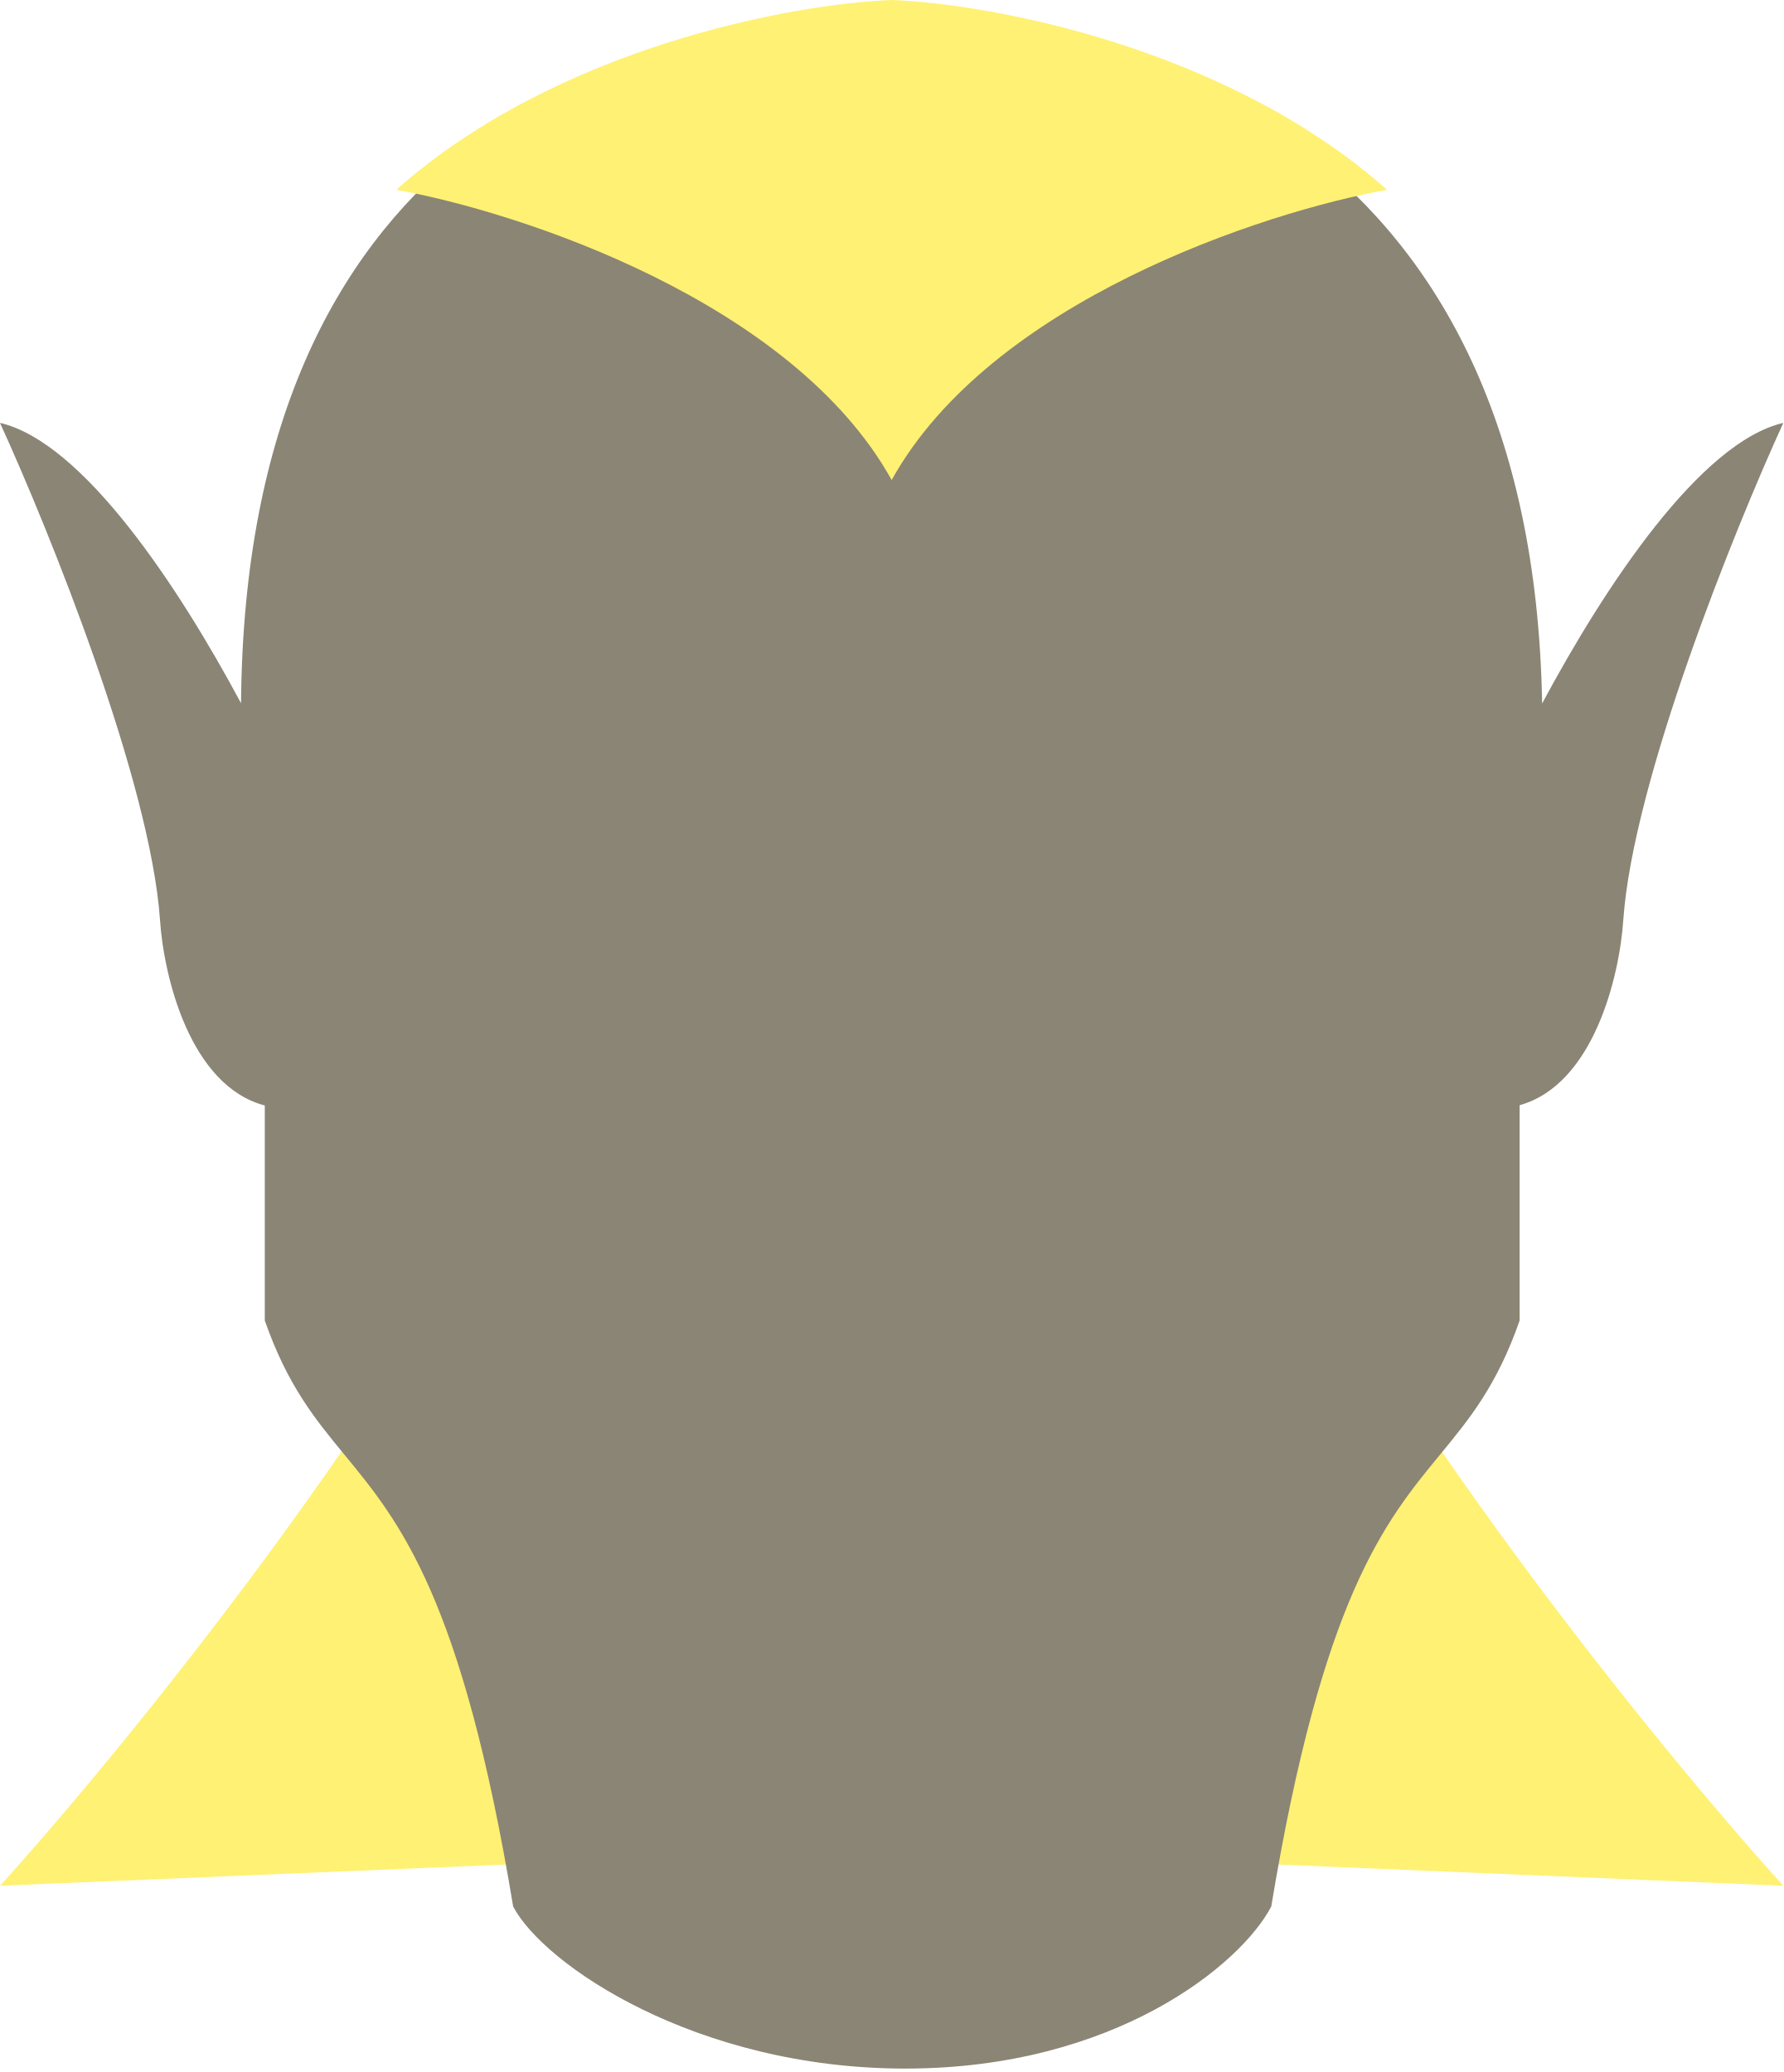
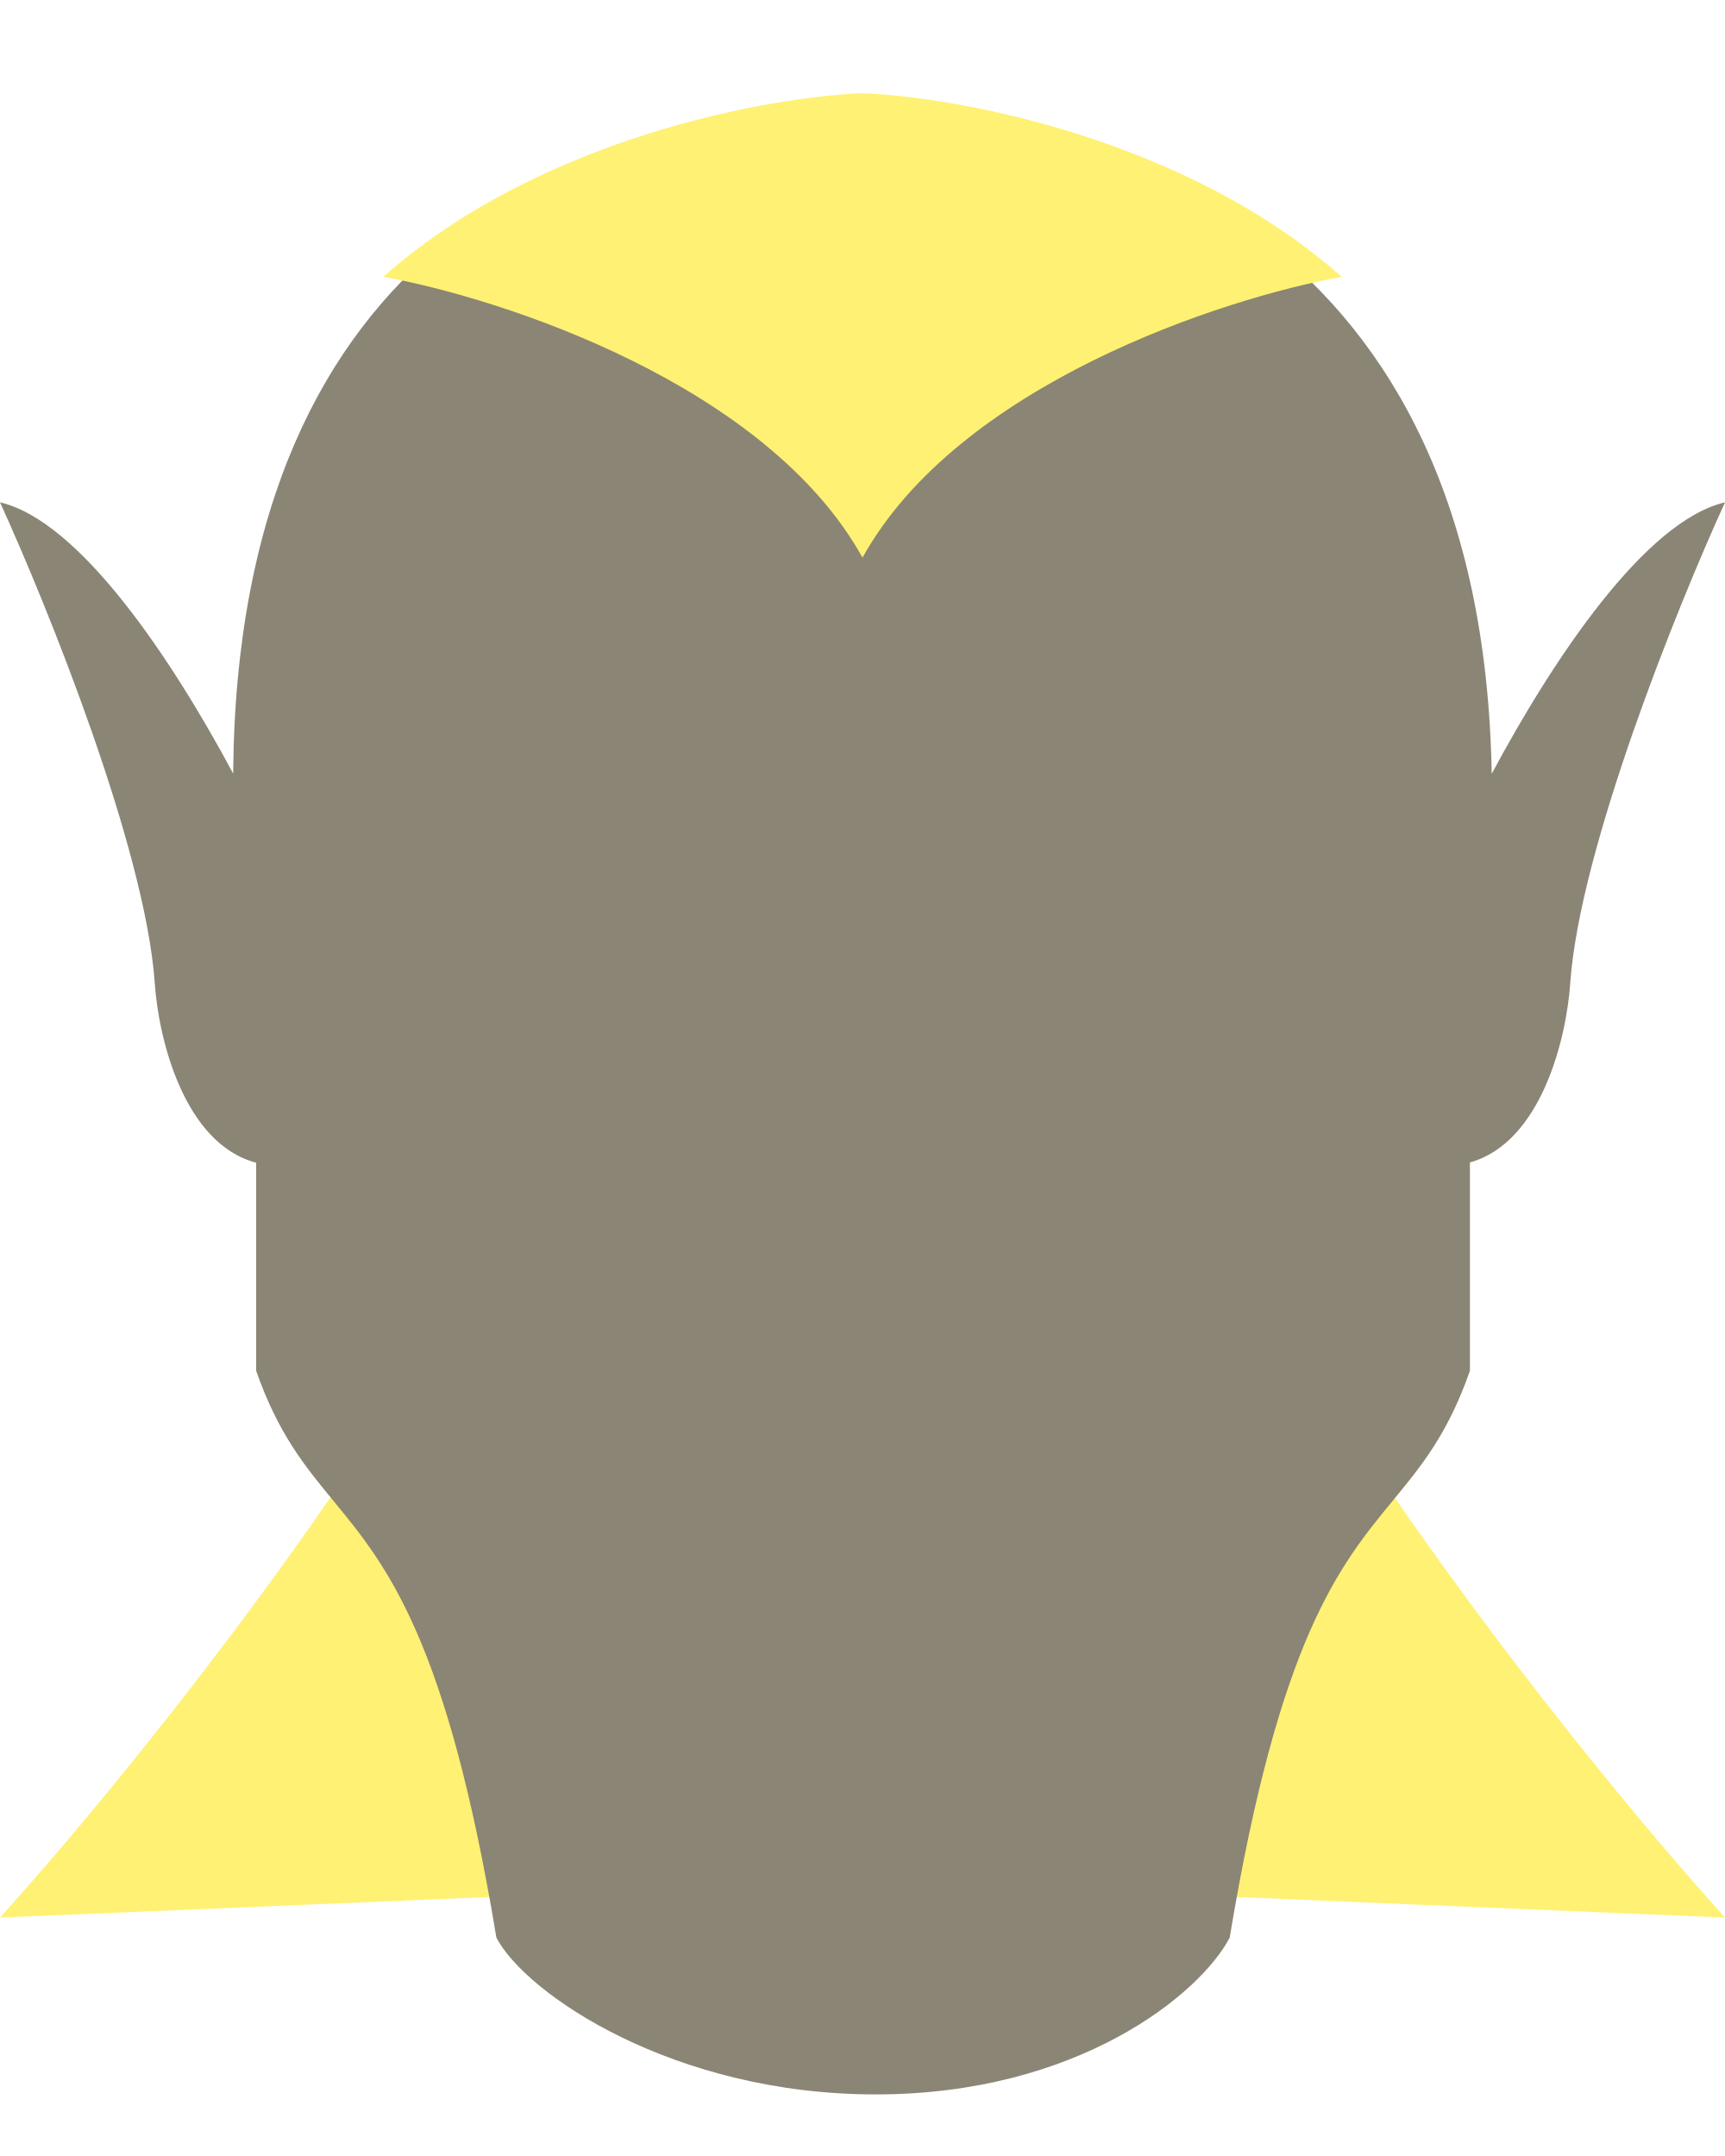
- <svg xmlns="http://www.w3.org/2000/svg" viewBox="0 0 37 43" fill="none">
+ <svg xmlns="http://www.w3.org/2000/svg" viewBox="0 -2 37 46.25" fill="none">
  <path d="M37 39.135C34.422 36.288 28.551 29.078 25.694 23.006V38.66L37 39.135Z" fill="#FFF173" />
  <path d="M0 39.135C2.578 36.288 8.449 29.078 11.306 23.006V38.66L0 39.135Z" fill="#FFF173" />
  <path fill-rule="evenodd" clip-rule="evenodd" d="M18.212 0.238C12.633 0.471 5.094 3.055 5.001 14.594C3.69 12.145 1.716 9.175 0 8.776C1.021 11.011 3.115 16.202 3.319 19.081C3.396 20.268 3.943 22.534 5.494 22.942V27.405C5.966 28.755 6.536 29.447 7.147 30.19C8.294 31.583 9.586 33.153 10.647 39.566C11.28 40.773 14.444 42.929 18.783 42.929C23.122 42.929 25.744 40.773 26.376 39.566C27.438 33.153 28.73 31.583 29.876 30.19C30.488 29.447 31.058 28.755 31.529 27.405V22.936C33.062 22.511 33.604 20.262 33.681 19.081C33.885 16.202 35.979 11.011 37 8.776C35.283 9.176 33.307 12.149 31.996 14.6C31.793 3.037 23.794 0.463 18.212 0.238Z" fill="#8B8575" />
  <path fill-rule="evenodd" clip-rule="evenodd" d="M18.5 9.962C20.556 6.255 26.208 4.402 28.778 3.938C25.438 0.973 20.534 0.077 18.5 0V9.962ZM18.5 9.962C16.444 6.255 10.792 4.402 8.222 3.938C11.562 0.973 16.466 0.077 18.5 2.19101e-05V9.962Z" fill="#FFF173" />
</svg>
